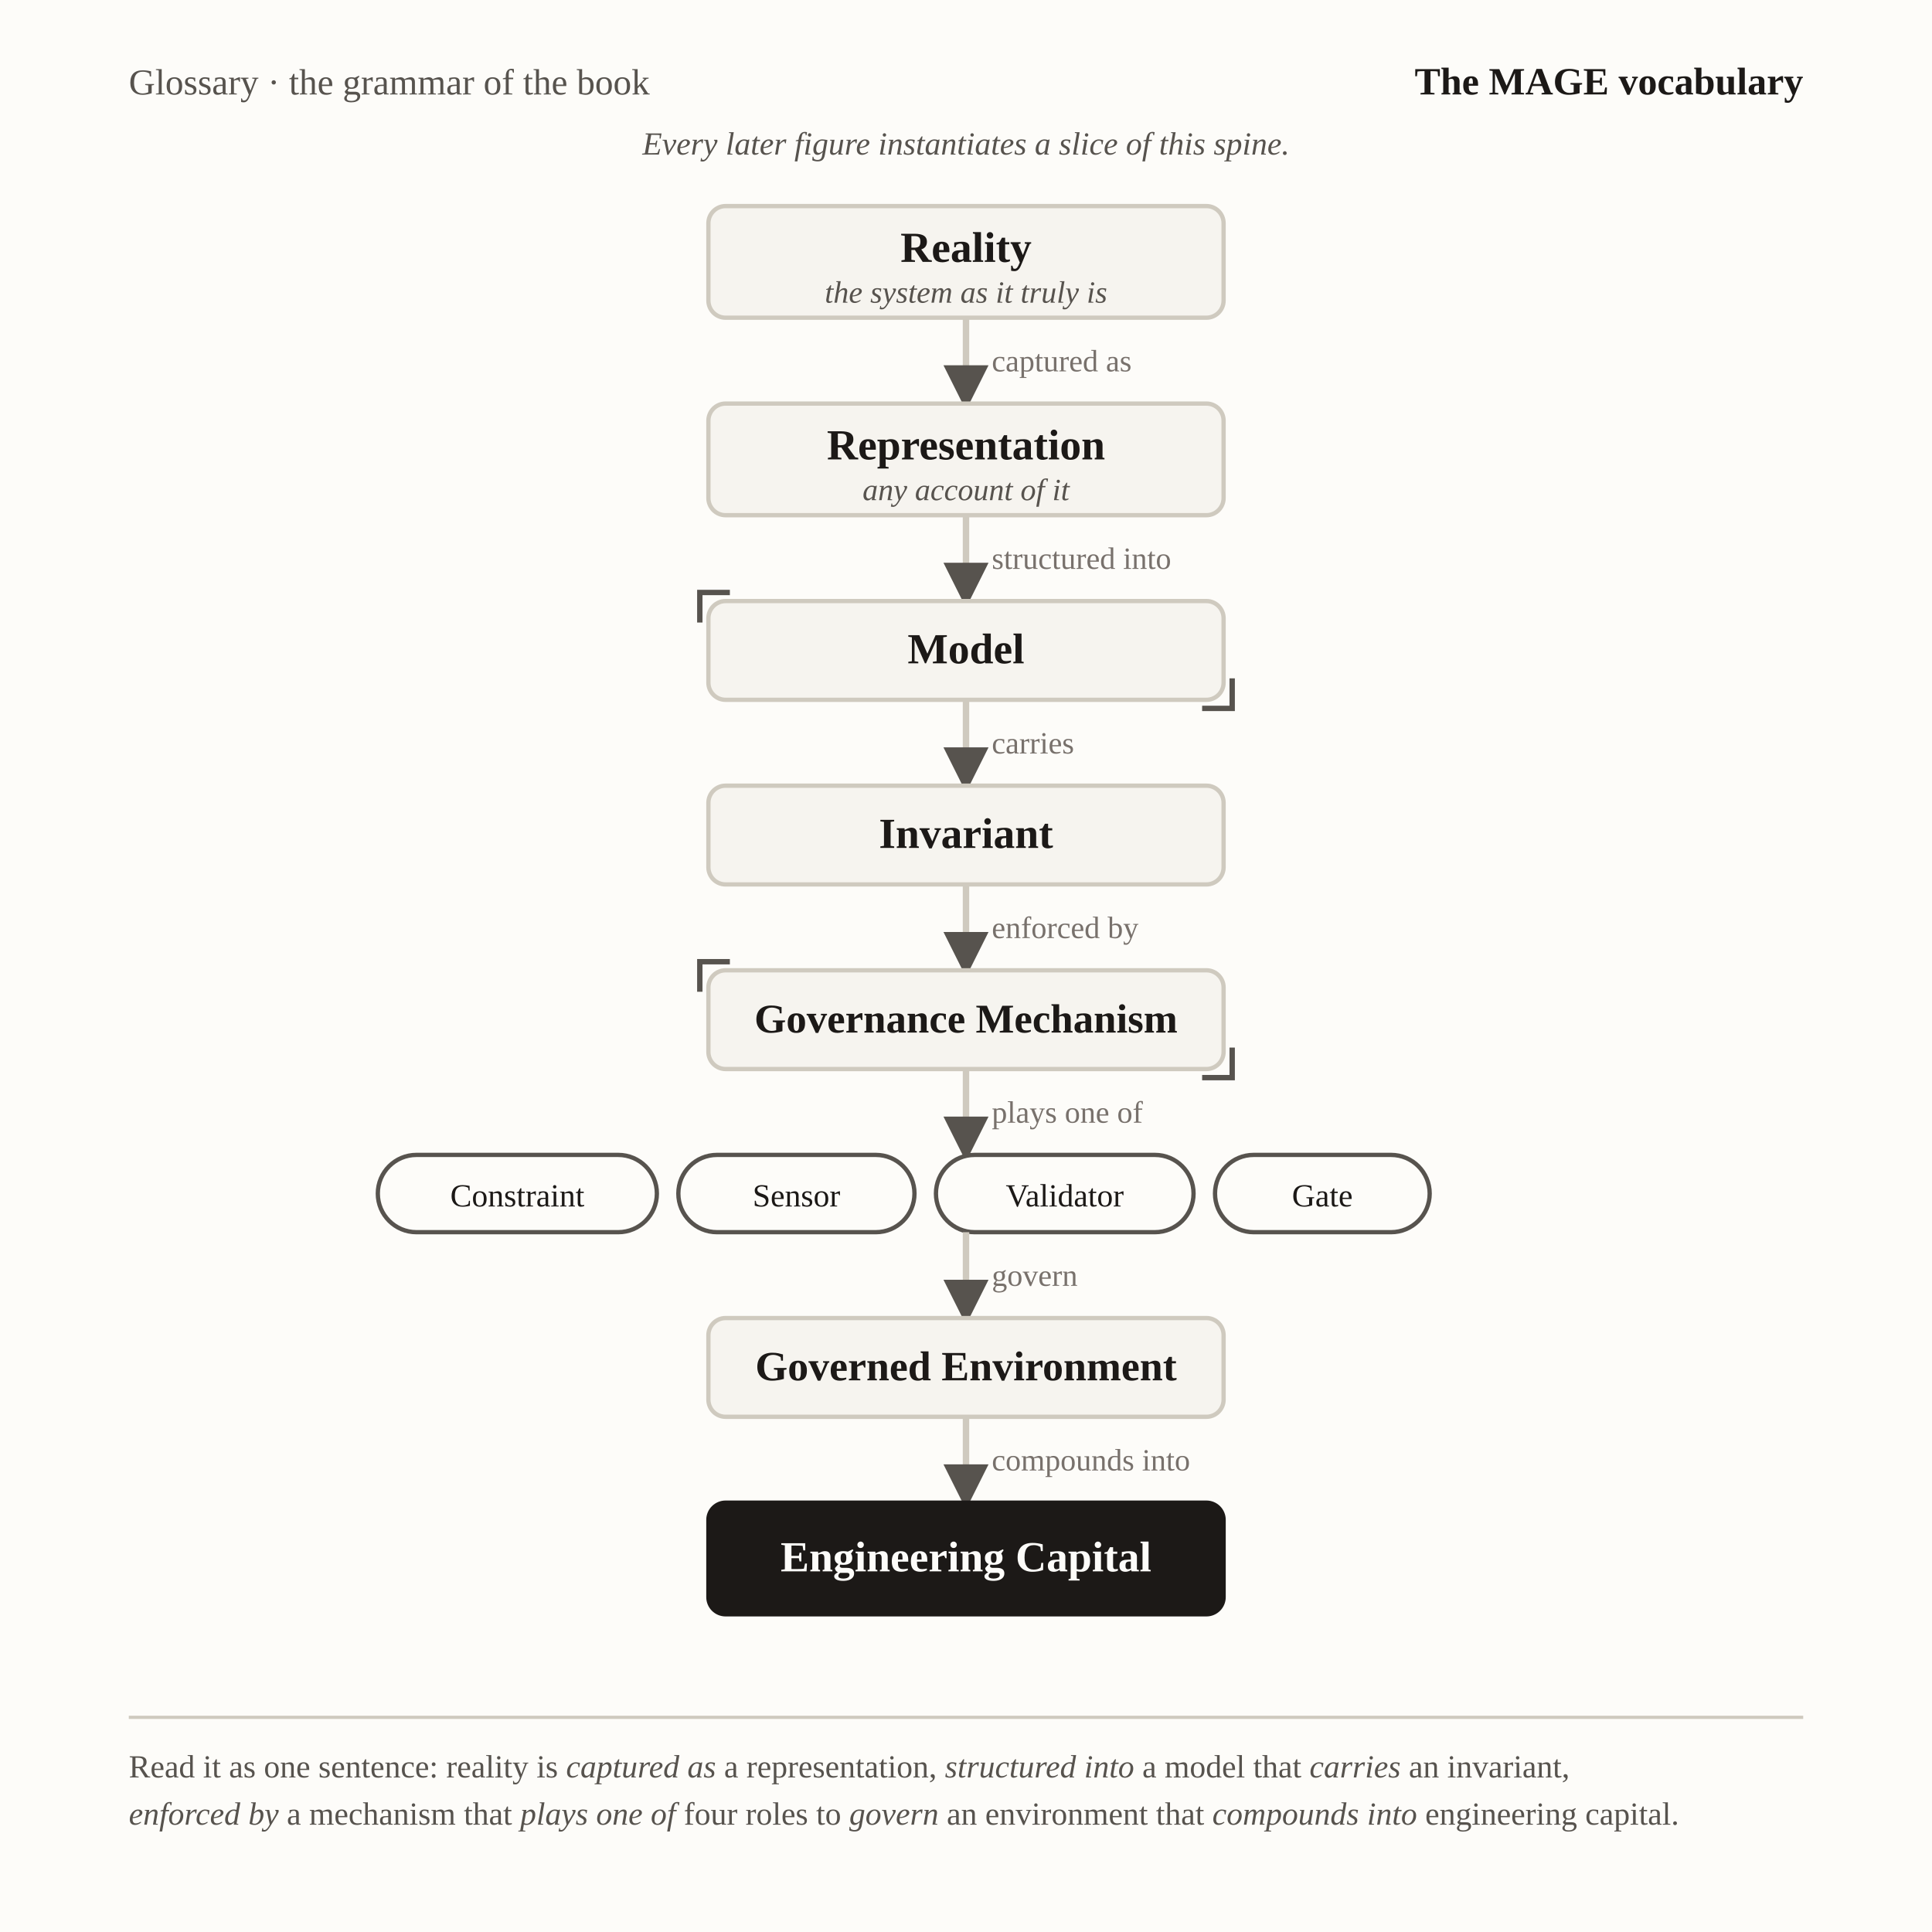
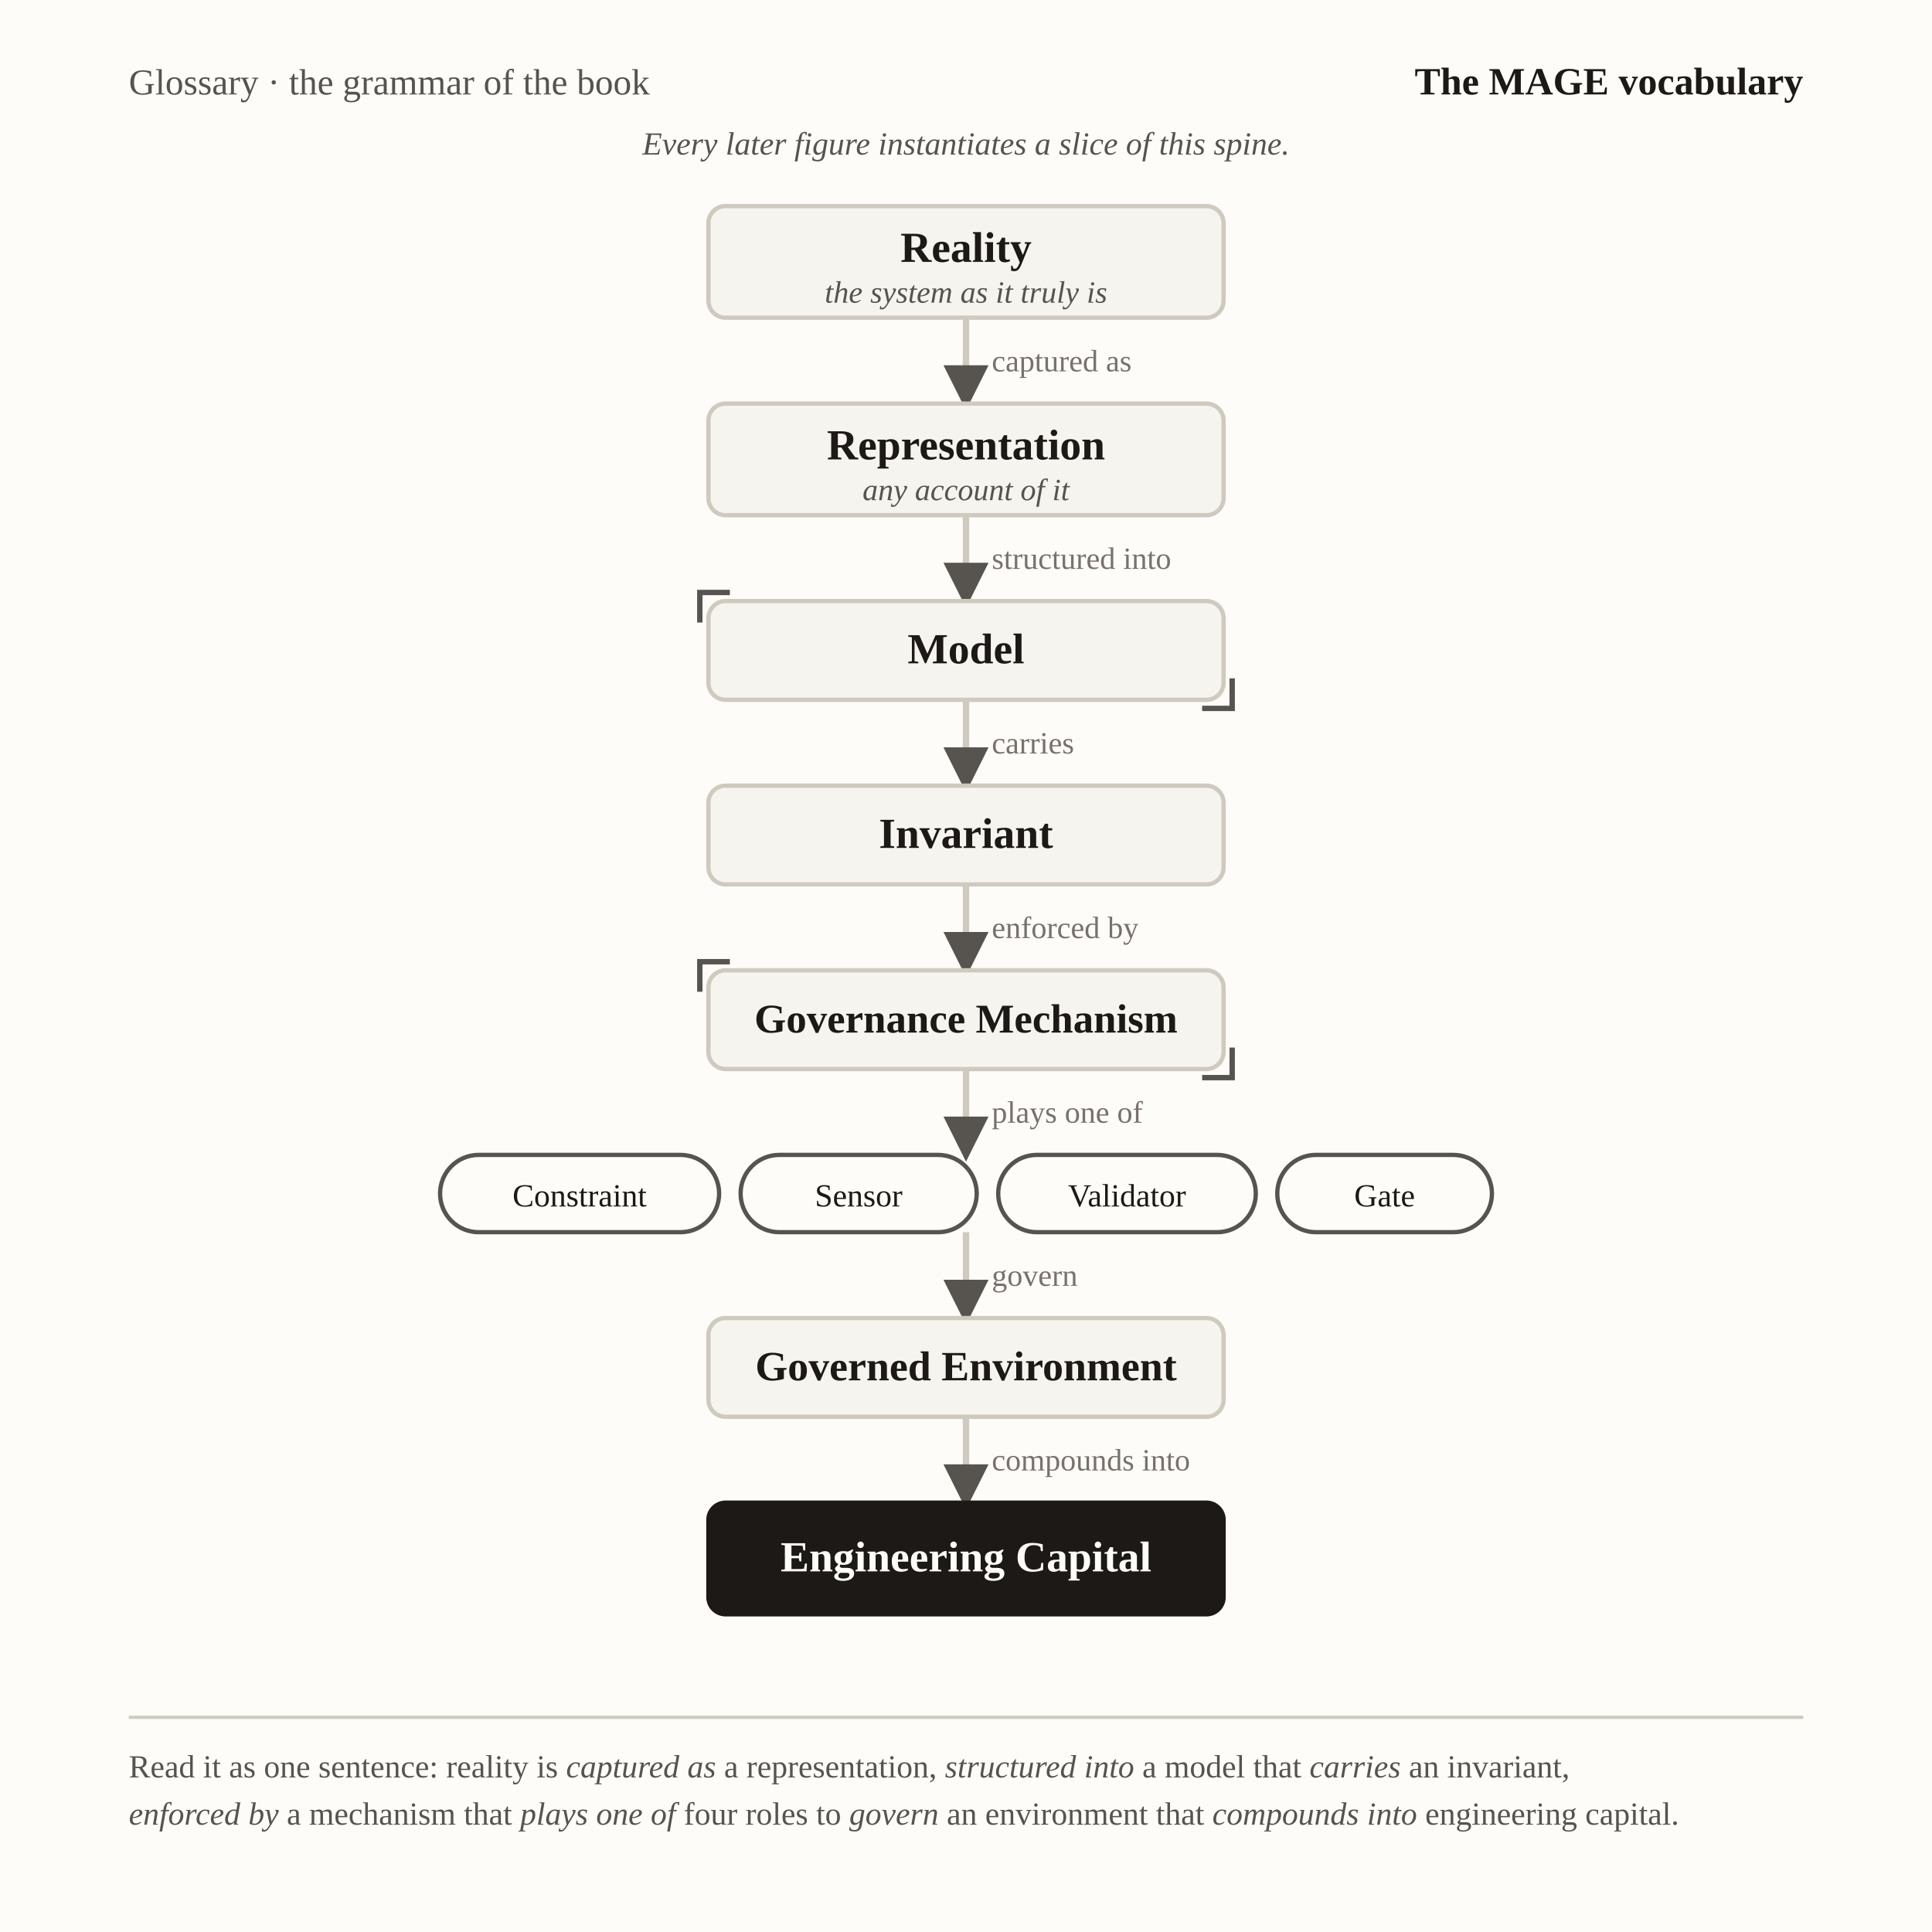
<svg xmlns="http://www.w3.org/2000/svg" viewBox="0 0 900 900" font-family="Georgia, 'Times New Roman', serif" role="img" aria-label="Noun spine: the MAGE vocabulary as one chain — Reality to Engineering Capital, every link a verb">
  <defs>
    <marker id="vh-spine" viewBox="0 0 10 10" refX="8.5" refY="5" markerWidth="7" markerHeight="7" orient="auto-start-reverse">
      <path d="M0,0 L10,5 L0,10 z" fill="#57534e" />
    </marker>
  </defs>
  <rect x="0" y="0" width="900" height="900" fill="#fdfcf9" />
  <text x="60" y="44" font-size="17" fill="#57534e">Glossary · the grammar of the book</text>
  <text x="840" y="44" text-anchor="end" font-size="18" font-weight="bold" fill="#1c1917">The MAGE vocabulary</text>
  <text x="450" y="72" text-anchor="middle" font-size="15" font-style="italic" fill="#57534e">Every later figure instantiates a slice of this spine.</text>
  <rect x="330" y="96" width="240" height="52" rx="8" fill="#f6f4ef" stroke="#cfcabf" stroke-width="2" />
  <text x="450" y="122" text-anchor="middle" font-size="20" font-weight="bold" fill="#1c1917">Reality</text>
  <text x="450" y="141" text-anchor="middle" font-size="14.4" font-style="italic" fill="#57534e">the system as it truly is</text>
  <line x1="450" y1="148" x2="450" y2="188" stroke="#cfcabf" stroke-width="3" marker-end="url(#vh-spine)" />
  <text x="462" y="173" font-size="14.4" fill="#78716c">captured as</text>
  <rect x="330" y="188" width="240" height="52" rx="8" fill="#f6f4ef" stroke="#cfcabf" stroke-width="2" />
  <text x="450" y="214" text-anchor="middle" font-size="20" font-weight="bold" fill="#1c1917">Representation</text>
  <text x="450" y="233" text-anchor="middle" font-size="14.4" font-style="italic" fill="#57534e">any account of it</text>
  <line x1="450" y1="240" x2="450" y2="280" stroke="#cfcabf" stroke-width="3" marker-end="url(#vh-spine)" />
  <text x="462" y="265" font-size="14.4" fill="#78716c">structured into</text>
  <rect x="330" y="280" width="240" height="46" rx="8" fill="#f6f4ef" stroke="#cfcabf" stroke-width="2" />
  <text x="450" y="309" text-anchor="middle" font-size="20" font-weight="bold" fill="#1c1917">Model</text>
  <line x1="450" y1="326" x2="450" y2="366" stroke="#cfcabf" stroke-width="3" marker-end="url(#vh-spine)" />
  <text x="462" y="351" font-size="14.4" fill="#78716c">carries</text>
  <rect x="330" y="366" width="240" height="46" rx="8" fill="#f6f4ef" stroke="#cfcabf" stroke-width="2" />
  <text x="450" y="395" text-anchor="middle" font-size="20" font-weight="bold" fill="#1c1917">Invariant</text>
  <line x1="450" y1="412" x2="450" y2="452" stroke="#cfcabf" stroke-width="3" marker-end="url(#vh-spine)" />
  <text x="462" y="437" font-size="14.4" fill="#78716c">enforced by</text>
  <rect x="330" y="452" width="240" height="46" rx="8" fill="#f6f4ef" stroke="#cfcabf" stroke-width="2" />
  <text x="450" y="481" text-anchor="middle" font-size="19.03" font-weight="bold" fill="#1c1917">Governance Mechanism</text>
  <line x1="450" y1="498" x2="450" y2="538" stroke="#cfcabf" stroke-width="3" marker-end="url(#vh-spine)" />
  <text x="462" y="523" font-size="14.4" fill="#78716c">plays one of</text>
-   <rect x="176" y="538" width="130" height="36" rx="18" fill="#fdfcf9" stroke="#57534e" stroke-width="2" />
-   <text x="241" y="562" text-anchor="middle" font-size="15" fill="#1c1917">Constraint</text>
-   <rect x="316" y="538" width="110" height="36" rx="18" fill="#fdfcf9" stroke="#57534e" stroke-width="2" />
-   <text x="371" y="562" text-anchor="middle" font-size="15" fill="#1c1917">Sensor</text>
-   <rect x="436" y="538" width="120" height="36" rx="18" fill="#fdfcf9" stroke="#57534e" stroke-width="2" />
-   <text x="496" y="562" text-anchor="middle" font-size="15" fill="#1c1917">Validator</text>
-   <rect x="566" y="538" width="100" height="36" rx="18" fill="#fdfcf9" stroke="#57534e" stroke-width="2" />
-   <text x="616" y="562" text-anchor="middle" font-size="15" fill="#1c1917">Gate</text>
+   <rect x="205" y="538" width="130" height="36" rx="18" fill="#fdfcf9" stroke="#57534e" stroke-width="2" />
+   <text x="270" y="562" text-anchor="middle" font-size="15" fill="#1c1917">Constraint</text>
+   <rect x="345" y="538" width="110" height="36" rx="18" fill="#fdfcf9" stroke="#57534e" stroke-width="2" />
+   <text x="400" y="562" text-anchor="middle" font-size="15" fill="#1c1917">Sensor</text>
+   <rect x="465" y="538" width="120" height="36" rx="18" fill="#fdfcf9" stroke="#57534e" stroke-width="2" />
+   <text x="525" y="562" text-anchor="middle" font-size="15" fill="#1c1917">Validator</text>
+   <rect x="595" y="538" width="100" height="36" rx="18" fill="#fdfcf9" stroke="#57534e" stroke-width="2" />
+   <text x="645" y="562" text-anchor="middle" font-size="15" fill="#1c1917">Gate</text>
  <line x1="450" y1="574" x2="450" y2="614" stroke="#cfcabf" stroke-width="3" marker-end="url(#vh-spine)" />
  <text x="462" y="599" font-size="14.4" fill="#78716c">govern</text>
  <rect x="330" y="614" width="240" height="46" rx="8" fill="#f6f4ef" stroke="#cfcabf" stroke-width="2" />
  <text x="450" y="643" text-anchor="middle" font-size="19.4" font-weight="bold" fill="#1c1917">Governed Environment</text>
  <line x1="450" y1="660" x2="450" y2="700" stroke="#cfcabf" stroke-width="3" marker-end="url(#vh-spine)" />
  <text x="462" y="685" font-size="14.4" fill="#78716c">compounds into</text>
  <rect x="330" y="700" width="240" height="52" rx="8" fill="#1c1917" stroke="#1c1917" stroke-width="2" />
  <text x="450" y="732" text-anchor="middle" font-size="20" font-weight="bold" fill="#fdfcf9">Engineering Capital</text>
  <line x1="60" y1="800" x2="840" y2="800" stroke="#cfcabf" stroke-width="1.5" />
  <text x="60" y="828" font-size="15" fill="#57534e">Read it as one sentence: reality is <tspan font-style="italic">captured as</tspan> a representation, <tspan font-style="italic">structured into</tspan> a model that <tspan font-style="italic">carries</tspan> an invariant,</text>
  <text x="60" y="850" font-size="15" fill="#57534e">
    <tspan font-style="italic">enforced by</tspan> a mechanism that <tspan font-style="italic">plays one of</tspan> four roles to <tspan font-style="italic">govern</tspan> an environment that <tspan font-style="italic">compounds into</tspan> engineering capital.</text>
  <g fill="none" stroke="#57534e" stroke-width="2.5">
    <path d="M340,276 L326,276 L326,290" />
    <path d="M560,330 L574,330 L574,316" />
    <path d="M340,448 L326,448 L326,462" />
    <path d="M560,502 L574,502 L574,488" />
  </g>
</svg>
